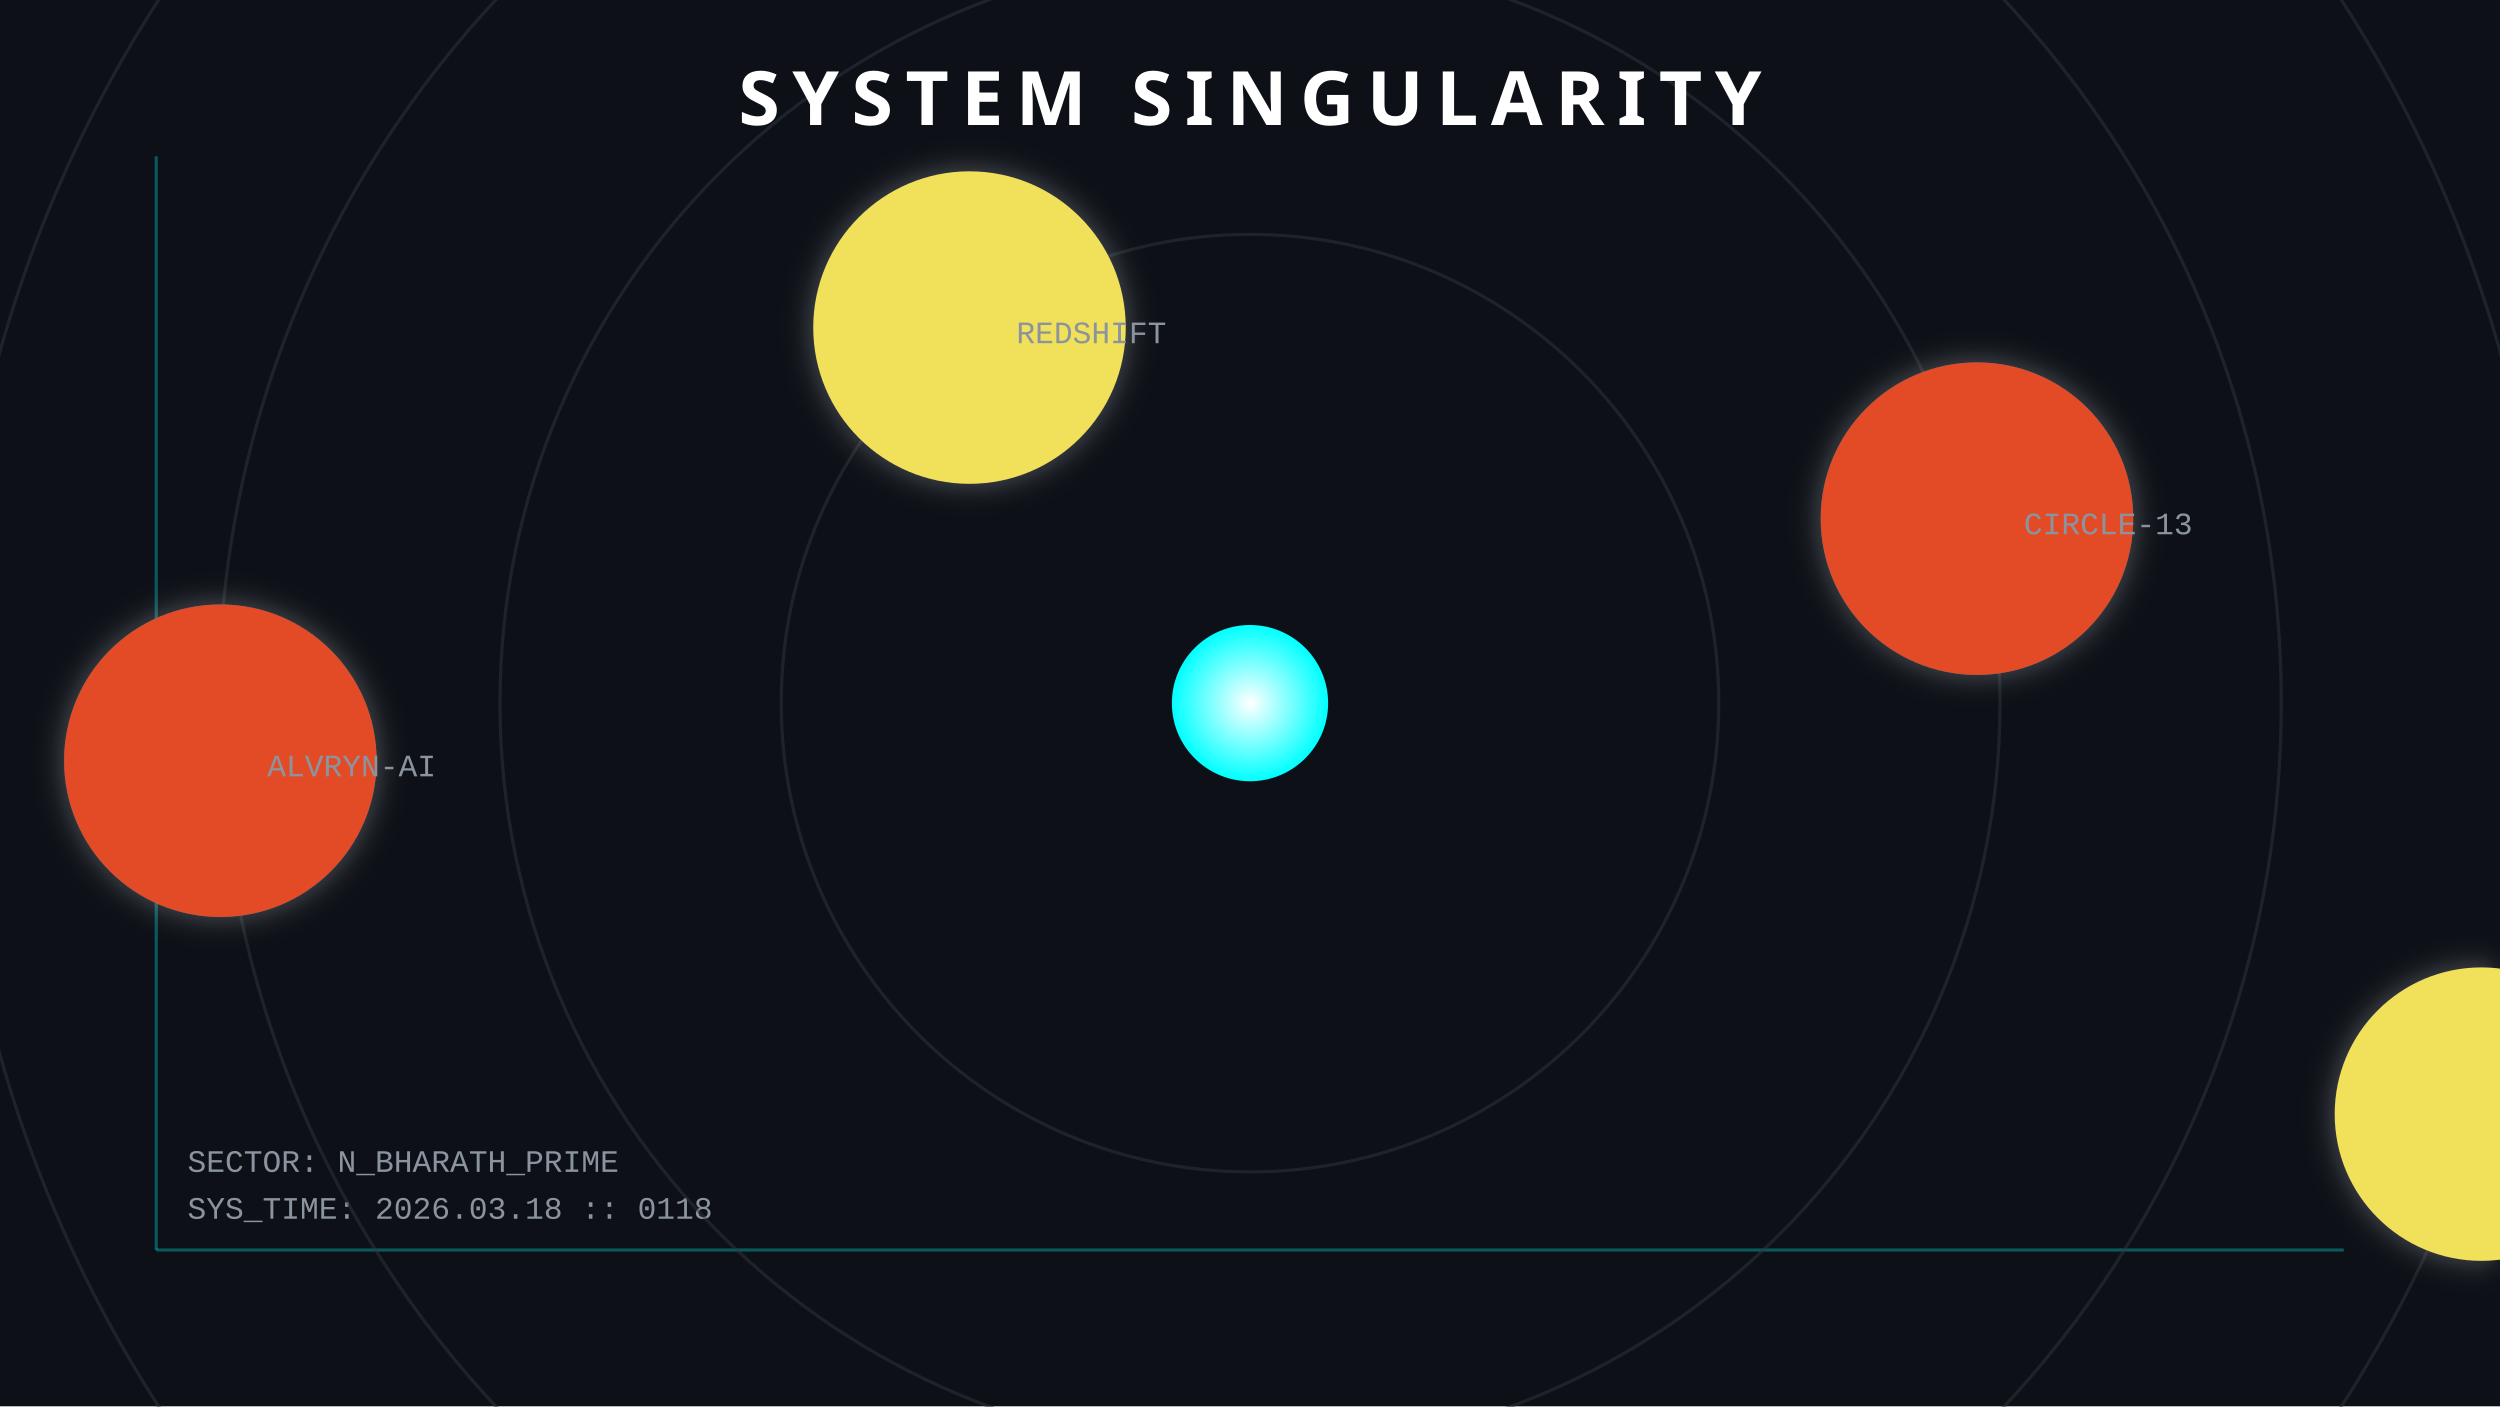
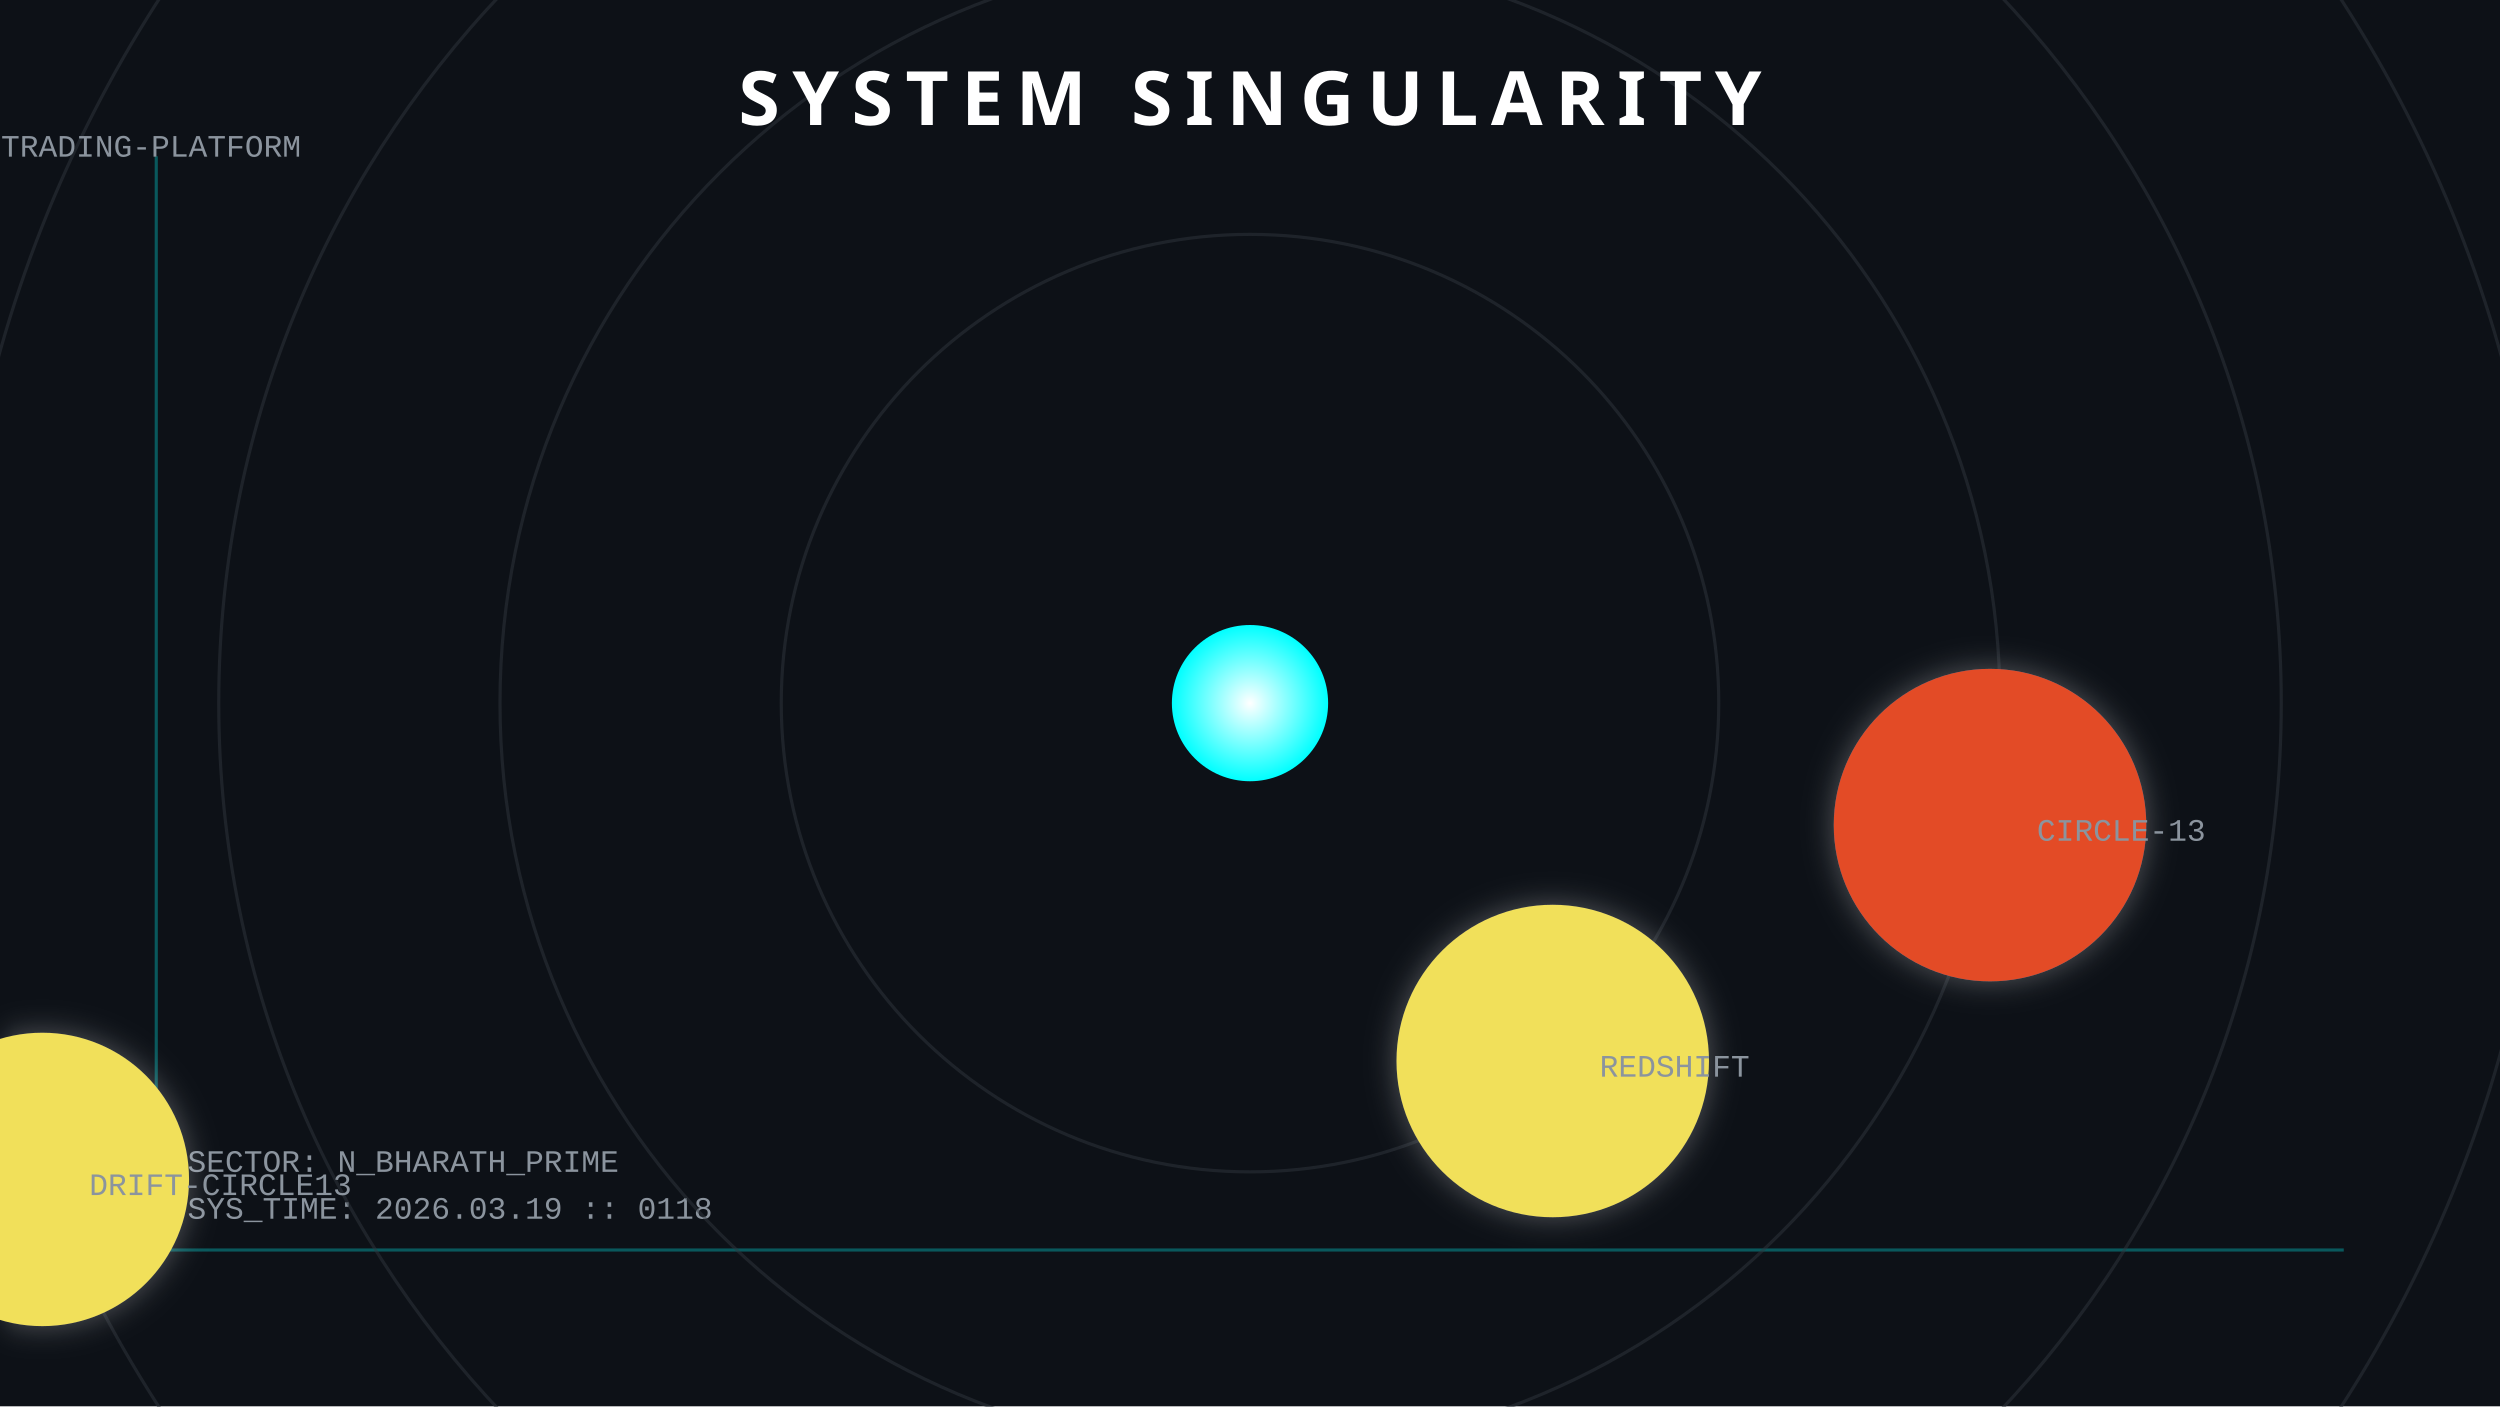
<svg xmlns="http://www.w3.org/2000/svg" width="800" height="450">
  <style>
        .orbit { fill: none; stroke: #30363d; stroke-width: 1; opacity: 0.5; }
        .planet { filter: drop-shadow(0 0 5px rgba(255,255,255,0.3)); }
        .text { font-family: 'Courier New', monospace; fill: #8b949e; font-size: 10px; }
        .title { font-family: sans-serif; fill: white; font-weight: bold; font-size: 24px; letter-spacing: 4px; }
        .hud-line { stroke: #00ffff; stroke-width: 1; opacity: 0.3; }
        
        /* ANIMATIONS */
        @keyframes pulse { 0% { r: 25; opacity: 0.8; } 50% { r: 30; opacity: 0.4; } 100% { r: 25; opacity: 0.8; } }
        .sun { animation: pulse 4s infinite; }
    </style>
  <rect width="100%" height="100%" fill="#0d1117" />
  <line x1="50" y1="50" x2="50" y2="400" class="hud-line" />
  <line x1="50" y1="400" x2="750" y2="400" class="hud-line" />
-   <text x="60" y="390" class="text">SYS_TIME: 2026.03.18 :: 0118</text>
+   <text x="60" y="390" class="text">SYS_TIME: 2026.03.19 :: 0118</text>
  <text x="60" y="375" class="text">SECTOR: N_BHARATH_PRIME</text>
  <circle cx="400" cy="225" r="25" fill="url(#grad1)" class="sun" />
  <defs>
    <radialGradient id="grad1" cx="50%" cy="50%" r="50%" fx="50%" fy="50%">
      <stop offset="0%" style="stop-color:white;stop-opacity:1" />
      <stop offset="100%" style="stop-color:#00ffff;stop-opacity:1" />
    </radialGradient>
  </defs>
  <circle cx="400" cy="225" r="150.0" class="orbit" />
-   <circle cx="310.237" cy="104.822" r="50" fill="#f1e05a" class="planet" />
-   <text x="325.237" y="109.822" class="text" fill="white">REDSHIFT</text>
+   <circle cx="496.874" cy="339.523" r="50" fill="#f1e05a" class="planet" />
+   <text x="511.874" y="344.523" class="text" fill="white">REDSHIFT</text>
  <circle cx="400" cy="225" r="240.0" class="orbit" />
-   <circle cx="632.628" cy="165.973" r="50" fill="#e34c26" class="planet" />
-   <text x="647.628" y="170.973" class="text" fill="white">CIRCLE-13</text>
+   <circle cx="636.805" cy="264.033" r="50" fill="#e34c26" class="planet" />
+   <text x="651.805" y="269.033" class="text" fill="white">CIRCLE-13</text>
  <circle cx="400" cy="225" r="330.0" class="orbit" />
-   <circle cx="70.515" cy="243.435" r="50" fill="#e34c26" class="planet" />
-   <text x="85.515" y="248.435" class="text" fill="white">ALVRYN-AI</text>
+   <circle cx="254.26" cy="521.074" r="50" fill="#e34c26" class="planet" />
+   <text x="269.26" y="526.074" class="text" fill="white">ALVRYN-AI</text>
  <circle cx="400" cy="225" r="415.422" class="orbit" />
-   <circle cx="794.053" cy="356.519" r="46.948" fill="#f1e05a" class="planet" />
-   <text x="809.053" y="361.519" class="text" fill="white">DRIFT-CIRCLE13</text>
+   <circle cx="13.548" cy="377.416" r="46.948" fill="#f1e05a" class="planet" />
+   <text x="28.548" y="382.416" class="text" fill="white">DRIFT-CIRCLE13</text>
  <circle cx="400" cy="225" r="461.81" class="orbit" />
-   <circle cx="860.708" cy="193.123" r="20.925" fill="#2b7489" class="planet" />
-   <text x="875.708" y="198.123" class="text" fill="white">DSATM-EXAM-SYSTEM-</text>
-   <circle cx="400" cy="225" r="504.865" class="orbit" />
-   <circle cx="93.986" cy="-176.553" r="18.704" fill="#8b949e" class="planet" />
-   <text x="108.986" y="-171.553" class="text" fill="white">NBHARATH1306</text>
-   <circle cx="400" cy="225" r="547.098" class="orbit" />
-   <circle cx="714.321" cy="672.793" r="18.155" fill="#e34c26" class="planet" />
-   <text x="729.321" y="677.793" class="text" fill="white">WEBSITE-EQUDATOR-TRADING-PLATFORM</text>
-   <circle cx="400" cy="225" r="577.93" class="orbit" />
-   <circle cx="659.833" cy="741.227" r="10.555" fill="#8b949e" class="planet" />
-   <text x="674.833" y="746.227" class="text" fill="white">FLASK</text>
-   <circle cx="400" cy="225" r="608.203" class="orbit" />
-   <circle cx="463.209" cy="829.91" r="10.182" fill="#8b949e" class="planet" />
-   <text x="478.209" y="834.91" class="text" fill="white">HCF-INTERNSHIP</text>
-   <circle cx="400" cy="225" r="637.072" class="orbit" />
-   <circle cx="-202.136" cy="433.071" r="9.246" fill="#8b949e" class="planet" />
+   <circle cx="595.221" cy="-193.518" r="20.925" fill="#2b7489" class="planet" />
+   <text x="610.221" y="-188.518" class="text" fill="white">DSATM-EXAM-SYSTEM-</text>
+   <circle cx="400" cy="225" r="504.869" class="orbit" />
+   <circle cx="524.9" cy="714.175" r="18.706" fill="#8b949e" class="planet" />
+   <text x="539.9" y="719.175" class="text" fill="white">NBHARATH1306</text>
+   <circle cx="400" cy="225" r="547.101" class="orbit" />
+   <circle cx="-116.692" cy="45.142" r="18.155" fill="#e34c26" class="planet" />
+   <text x="-101.692" y="50.142" class="text" fill="white">WEBSITE-EQUDATOR-TRADING-PLATFORM</text>
+   <circle cx="400" cy="225" r="577.933" class="orbit" />
+   <circle cx="810.556" cy="-181.757" r="10.555" fill="#8b949e" class="planet" />
+   <text x="825.556" y="-176.757" class="text" fill="white">FLASK</text>
+   <circle cx="400" cy="225" r="608.207" class="orbit" />
+   <circle cx="506.34" cy="-373.838" r="10.182" fill="#8b949e" class="planet" />
+   <text x="521.34" y="-368.838" class="text" fill="white">HCF-INTERNSHIP</text>
+   <circle cx="400" cy="225" r="637.076" class="orbit" />
+   <circle cx="-230.334" cy="132.563" r="9.246" fill="#8b949e" class="planet" />
  <text x="400" y="40" text-anchor="middle" class="title">SYSTEM SINGULARITY</text>
</svg>
